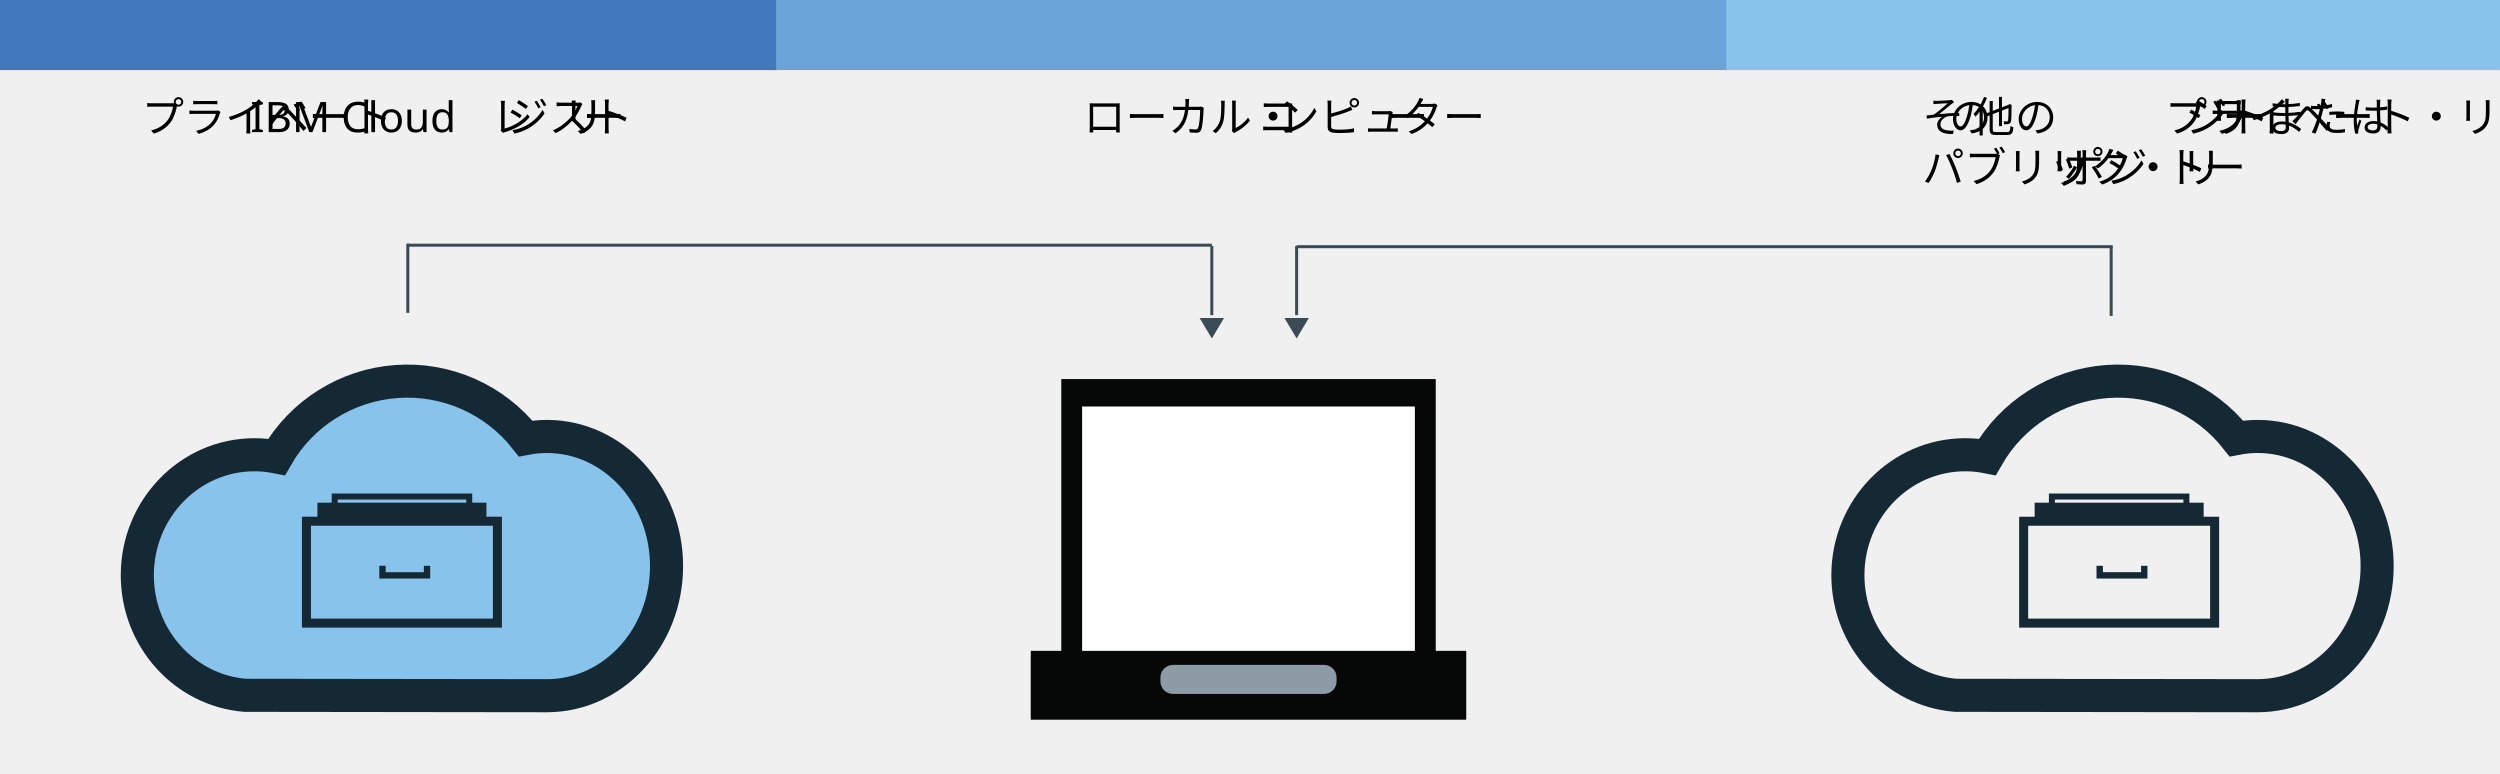
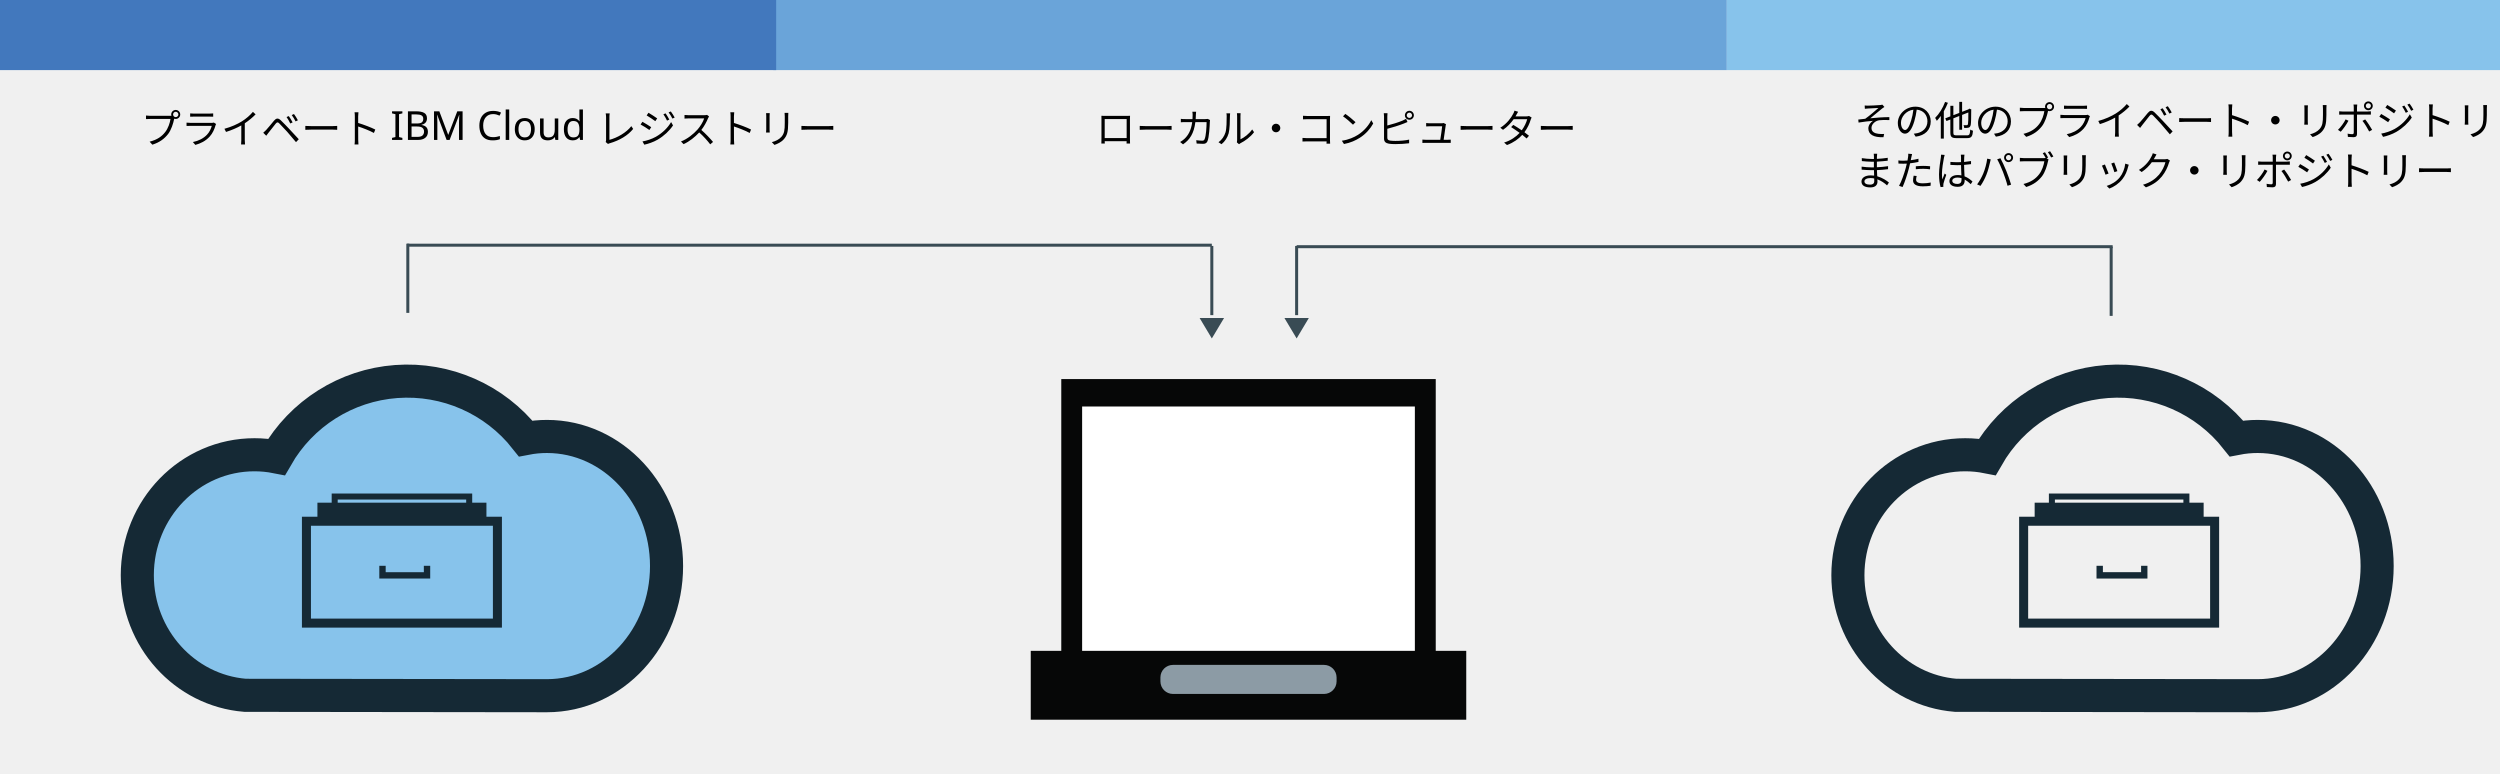
- <svg xmlns="http://www.w3.org/2000/svg" id="e8490e8d-5198-43d9-967b-1550870c008b" data-name="Layer 1" viewBox="0 0 831 257">
+ <svg xmlns="http://www.w3.org/2000/svg" id="e8490e8d-5198-43d9-967b-1550870c008b" data-name="Layer 1" viewBox="0 0 831 257" version="1.1">
+   <defs id="defs114" />
  <path id="8b69e98f-da03-42a8-bb5e-931546bb7bf3" data-name="&lt;Path&gt;" d="M257,0H574V23.3H257Z" fill="#6aa4d9" />
  <path id="a4f59d34-4662-45a9-bbaf-4d8c1aa01913" data-name="&lt;Path&gt;" d="M574,0H831V23.3H574Z" fill="#87c3eb" />
  <g id="fa65ea89-a329-46fb-b919-abccfdc2bd13" data-name="&lt;Group&gt;">
    <path id="5bcb0add-0494-4fdf-bb9d-5389099a83d9" data-name="&lt;Path&gt;" d="M406.88,105.7l-4.07,6.8-4.06-6.8Z" fill="#394b54" />
  </g>
  <path id="ed71e831-10c9-4ff9-8007-dd79df7df3be" data-name="&lt;Path&gt;" d="M0,0H258V23.3H0Z" fill="#4278bd" />
  <path id="8dfc0949-a118-4ad0-95e8-8ea302f480f8" data-name="&lt;Path&gt;" d="M402.81,81.5H135.31" fill="none" stroke="#394b54" stroke-miterlimit="10" />
-   <text transform="translate(638.97 43.93)" font-size="14" font-family="IBMPlexSans, IBM Plex Sans" style="isolation:isolate">そ<tspan x="8.97" y="0" letter-spacing="-0.01em">の</tspan>
-     <tspan x="16.81" y="0">他の</tspan>
-     <tspan x="80.69" y="0" letter-spacing="-0.01em">プライベート・リポ</tspan>
-     <tspan x="87.46" y="0" letter-spacing="0em">ジト</tspan>
-     <tspan x="94.93" y="0" letter-spacing="0em">リ</tspan>
-     <tspan x="99.79" y="0" letter-spacing="0em">ーまたは</tspan>
-     <tspan x="0" y="16.8">パブリック・ </tspan>
-     <tspan x="41.85" y="16.8" letter-spacing="0em">リ</tspan>
-     <tspan x="46.91" y="16.8">ポジ</tspan>
-     <tspan x="80.88" y="16.8" letter-spacing="0em">ト</tspan>
-     <tspan x="85.73" y="16.8">リ</tspan>
-     <tspan x="93.57" y="16.8" letter-spacing="0.01em">ー</tspan>
-     <tspan x="98.85" y="16.8" />
-   </text>
-   <text transform="translate(47.13 43.93)" font-size="14" font-family="IBMPlexSans, IBM Plex Sans" style="isolation:isolate">
-     <tspan letter-spacing="-0.01em">プライベート</tspan>
-     <tspan x="8.34" y="0" letter-spacing="0em" />
-     <tspan x="16.98" y="0" letter-spacing="-0.01em" />
-     <tspan x="23.74" y="0" />
-     <tspan x="31.22" y="0" letter-spacing="0em" />
-     <tspan x="36.08" y="0"> IBM Cloud </tspan>
-     <tspan x="116.2" y="0" letter-spacing="0em">レ</tspan>
-     <tspan x="121.27" y="0">ジスト</tspan>
-     <tspan x="139.84" y="0" letter-spacing="-0.01em">リ</tspan>
-     <tspan x="146.56" y="0">ー</tspan>
-     <tspan x="151.48" y="0" letter-spacing="0.01em" />
-     <tspan x="156.76" y="0" />
-   </text>
-   <text transform="translate(352.56 43.93)" font-size="14" font-family="IBMPlexSans, IBM Plex Sans" style="isolation:isolate">
-     <tspan letter-spacing="-0.05em" />
-     <tspan x="7.6" y="0">ローカル・</tspan>
-     <tspan x="65.11" y="0" letter-spacing="-0.01em">コ</tspan>
-     <tspan x="72.07" y="0">ンピュ</tspan>
-     <tspan x="108.2" y="0" letter-spacing="0em">ー</tspan>
-     <tspan x="113.06" y="0" letter-spacing="0em">ター</tspan>
+   <text transform="translate(47.13,43.93)" font-size="14" style="font-style:normal;font-variant:normal;font-weight:normal;font-stretch:normal;font-size:14px;font-family:'MS UI Gothic';-inkscape-font-specification:'MS UI Gothic, Normal';font-variant-ligatures:normal;font-variant-caps:normal;font-variant-numeric:normal;font-feature-settings:normal;text-align:start;writing-mode:lr-tb;text-anchor:start;isolation:isolate" id="text62">
+     <tspan x="146.56" y="0" id="tspan56" style="font-style:normal;font-variant:normal;font-weight:normal;font-stretch:normal;font-size:14px;font-family:'MS UI Gothic';-inkscape-font-specification:'MS UI Gothic, Normal';font-variant-ligatures:normal;font-variant-caps:normal;font-variant-numeric:normal;font-feature-settings:normal;text-align:start;writing-mode:lr-tb;text-anchor:start" />
  </text>
  <path id="7a9f1b09-23e5-4d1a-836c-681bfbee8a1b" data-name="&lt;Path&gt;" d="M701.75,82v23" fill="none" stroke="#394b54" stroke-miterlimit="10" />
  <path id="5c3d264d-481a-4257-b90b-f072cb96571c" data-name="&lt;Path&gt;" d="M402.81,81.75v23" fill="none" stroke="#394b54" stroke-miterlimit="10" />
  <g id="24929a33-c60f-4ac1-a4c9-dd2b013fcfec" data-name="&lt;Group&gt;">
    <path id="bbde98b1-ef22-499b-8dcd-6d67478ddd15" data-name="&lt;Path&gt;" d="M426.94,105.7l4.06,6.8,4.06-6.8Z" fill="#394b54" />
  </g>
  <path id="4b0231f8-6719-46ad-96fc-79eb7665732d" data-name="&lt;Path&gt;" d="M431,81.75v23" fill="none" stroke="#394b54" stroke-miterlimit="10" />
  <path id="87af3fe2-74cb-44aa-a5ab-e14b1aa58778" data-name="&lt;Path&gt;" d="M135.56,81v23" fill="none" stroke="#394b54" stroke-miterlimit="10" />
  <path id="d762aa00-b2f3-4f58-a310-3ac7282a91ac" data-name="&lt;Path&gt;" d="M431,82H702.25" fill="none" stroke="#394b54" stroke-miterlimit="10" />
-   <rect x="119.81" y="71" width="15.5" height="19.5" transform="translate(255.13 161.5) rotate(-180)" fill="none" />
+   <rect x="119.81" y="71" width="15.5" height="19.5" transform="translate(255.13 161.5) rotate(-180)" fill="none" id="rect85" />
  <path id="3d77c569-fbe6-4582-92db-2654f1f7870c" data-name="&lt;Path&gt;" d="M181.82,145.08a36.89,36.89,0,0,0-7.09.68,50.09,50.09,0,0,0-82.8,6.12,37.83,37.83,0,0,0-7.34-.72c-21.52,0-38.95,17.93-38.95,40.05,0,21,15.77,38.28,35.83,39.91l100.13.13h.22c22,0,39.74-19.29,39.74-43.09S203.77,145.08,181.82,145.08Z" fill="#87c3eb" stroke="#152935" stroke-miterlimit="10" stroke-width="11" />
  <path id="d18ea59c-1c7a-460c-b05b-3543543347cb" data-name="&lt;Path&gt;" d="M750.47,145.08a36.89,36.89,0,0,0-7.09.68,50.09,50.09,0,0,0-82.8,6.12,37.83,37.83,0,0,0-7.34-.72c-21.52,0-39,17.93-39,40.05,0,21,15.77,38.28,35.83,39.91l100.13.13h.22c21.95,0,39.74-19.29,39.74-43.09S772.42,145.08,750.47,145.08Z" fill="none" stroke="#152935" stroke-miterlimit="10" stroke-width="11" />
  <rect id="6ea524ae-924b-4773-9340-ecf98f966d8c" data-name="&lt;Rectangle&gt;" x="352.77" y="126" width="124.47" height="90.67" fill="#060707" />
  <g id="63b3a8bd-56e1-4376-9d54-b8baf7f8c6ce" data-name="&lt;Group&gt;">
    <rect id="03c9ae76-0cca-4099-8c3c-9aa107e5e870" data-name="&lt;Rectangle&gt;" x="361.89" y="137.31" width="106.23" height="77.38" fill="#fff" />
    <path id="88e0b1d6-61e1-4b65-9310-5e09320993b5" data-name="&lt;Compound Path&gt;" d="M470.3,216.88H359.7V135.12H470.3ZM364.08,212.5H465.92v-73H364.08Z" fill="#fff" />
  </g>
  <rect id="384e6bc0-f0bb-4876-8b06-b83fc3075626" data-name="&lt;Rectangle&gt;" x="342.62" y="216.34" width="144.76" height="22.89" fill="#060707" />
  <rect id="fc8bfb25-d384-4773-bdf5-45a366edf0a1" data-name="&lt;Rectangle&gt;" x="385.72" y="221.01" width="58.56" height="9.66" rx="4.18" ry="4.18" fill="#8c9ba5" />
-   <rect x="672.66" y="173.26" width="63.48" height="33.86" fill="none" stroke="#152935" stroke-miterlimit="10" stroke-width="3" />
-   <line x1="676.32" y1="170.09" x2="732.49" y2="170.09" fill="none" stroke="#152935" stroke-miterlimit="10" stroke-width="6" />
-   <rect x="682.05" y="165.05" width="44.71" height="5.03" fill="none" stroke="#152935" stroke-miterlimit="10" stroke-width="2" />
-   <path d="M711.7,190.19H699v-2.12h-2.12v4.24h16.93v-4.24H711.7Z" fill="#152935" />
-   <rect x="101.86" y="173.26" width="63.48" height="33.86" fill="none" stroke="#152935" stroke-miterlimit="10" stroke-width="3" />
-   <line x1="105.51" y1="170.09" x2="161.69" y2="170.09" fill="none" stroke="#152935" stroke-miterlimit="10" stroke-width="6" />
-   <rect x="111.25" y="165.05" width="44.71" height="5.03" fill="none" stroke="#152935" stroke-miterlimit="10" stroke-width="2" />
-   <path d="M140.89,190.19H128.2v-2.12h-2.12v4.24H143v-4.24h-2.12Z" fill="#152935" />
+   <rect x="672.66" y="173.26" width="63.48" height="33.86" fill="none" stroke="#152935" stroke-miterlimit="10" stroke-width="3" id="rect95" />
+   <line x1="676.32" y1="170.09" x2="732.49" y2="170.09" fill="none" stroke="#152935" stroke-miterlimit="10" stroke-width="6" id="line97" />
+   <rect x="682.05" y="165.05" width="44.71" height="5.03" fill="none" stroke="#152935" stroke-miterlimit="10" stroke-width="2" id="rect99" />
+   <path d="M711.7,190.19H699v-2.12h-2.12v4.24h16.93v-4.24H711.7Z" fill="#152935" id="path101" />
+   <rect x="101.86" y="173.26" width="63.48" height="33.86" fill="none" stroke="#152935" stroke-miterlimit="10" stroke-width="3" id="rect103" />
+   <line x1="105.51" y1="170.09" x2="161.69" y2="170.09" fill="none" stroke="#152935" stroke-miterlimit="10" stroke-width="6" id="line105" />
+   <rect x="111.25" y="165.05" width="44.71" height="5.03" fill="none" stroke="#152935" stroke-miterlimit="10" stroke-width="2" id="rect107" />
+   <path d="M140.89,190.19H128.2v-2.12h-2.12v4.24H143v-4.24h-2.12Z" fill="#152935" id="path109" />
+   <text xml:space="preserve" style="font-style:normal;font-variant:normal;font-weight:normal;font-stretch:normal;font-size:13.333px;line-height:1.25;font-family:'MS UI Gothic';-inkscape-font-specification:'MS UI Gothic, Normal';font-variant-ligatures:normal;font-variant-caps:normal;font-variant-numeric:normal;font-feature-settings:normal;text-align:start;letter-spacing:0px;word-spacing:0px;writing-mode:lr-tb;text-anchor:start;fill:#000000;fill-opacity:1;stroke:none" x="46.795" y="47.624" id="text4595">
+     <tspan id="tspan4593" x="46.795" y="47.624">プライベート IBM Cloud レジストリー</tspan>
+   </text>
+   <text xml:space="preserve" style="font-style:normal;font-variant:normal;font-weight:normal;font-stretch:normal;font-size:13.333px;line-height:1.25;font-family:'MS UI Gothic';-inkscape-font-specification:'MS UI Gothic, Normal';font-variant-ligatures:normal;font-variant-caps:normal;font-variant-numeric:normal;font-feature-settings:normal;text-align:start;letter-spacing:0px;word-spacing:0px;writing-mode:lr-tb;text-anchor:start;fill:#000000;fill-opacity:1;stroke:none" x="364.158" y="47.624" id="text4599">
+     <tspan id="tspan4597" x="364.158" y="47.624">ローカル・コンピューター</tspan>
+   </text>
+   <text xml:space="preserve" style="font-style:normal;font-variant:normal;font-weight:normal;font-stretch:normal;font-size:13.333px;line-height:1.25;font-family:'MS UI Gothic';-inkscape-font-specification:'MS UI Gothic, Normal';font-variant-ligatures:normal;font-variant-caps:normal;font-variant-numeric:normal;font-feature-settings:normal;text-align:start;letter-spacing:0px;word-spacing:0px;writing-mode:lr-tb;text-anchor:start;fill:#000000;fill-opacity:1;stroke:none" x="616.331" y="45.024" id="text4603">
+     <tspan id="tspan4601" x="616.331" y="45.024">その他のプライベート・リポジトリー</tspan>
+     <tspan x="616.331" y="61.69" id="tspan4605">またはパブリック・リポジトリー</tspan>
+   </text>
</svg>
